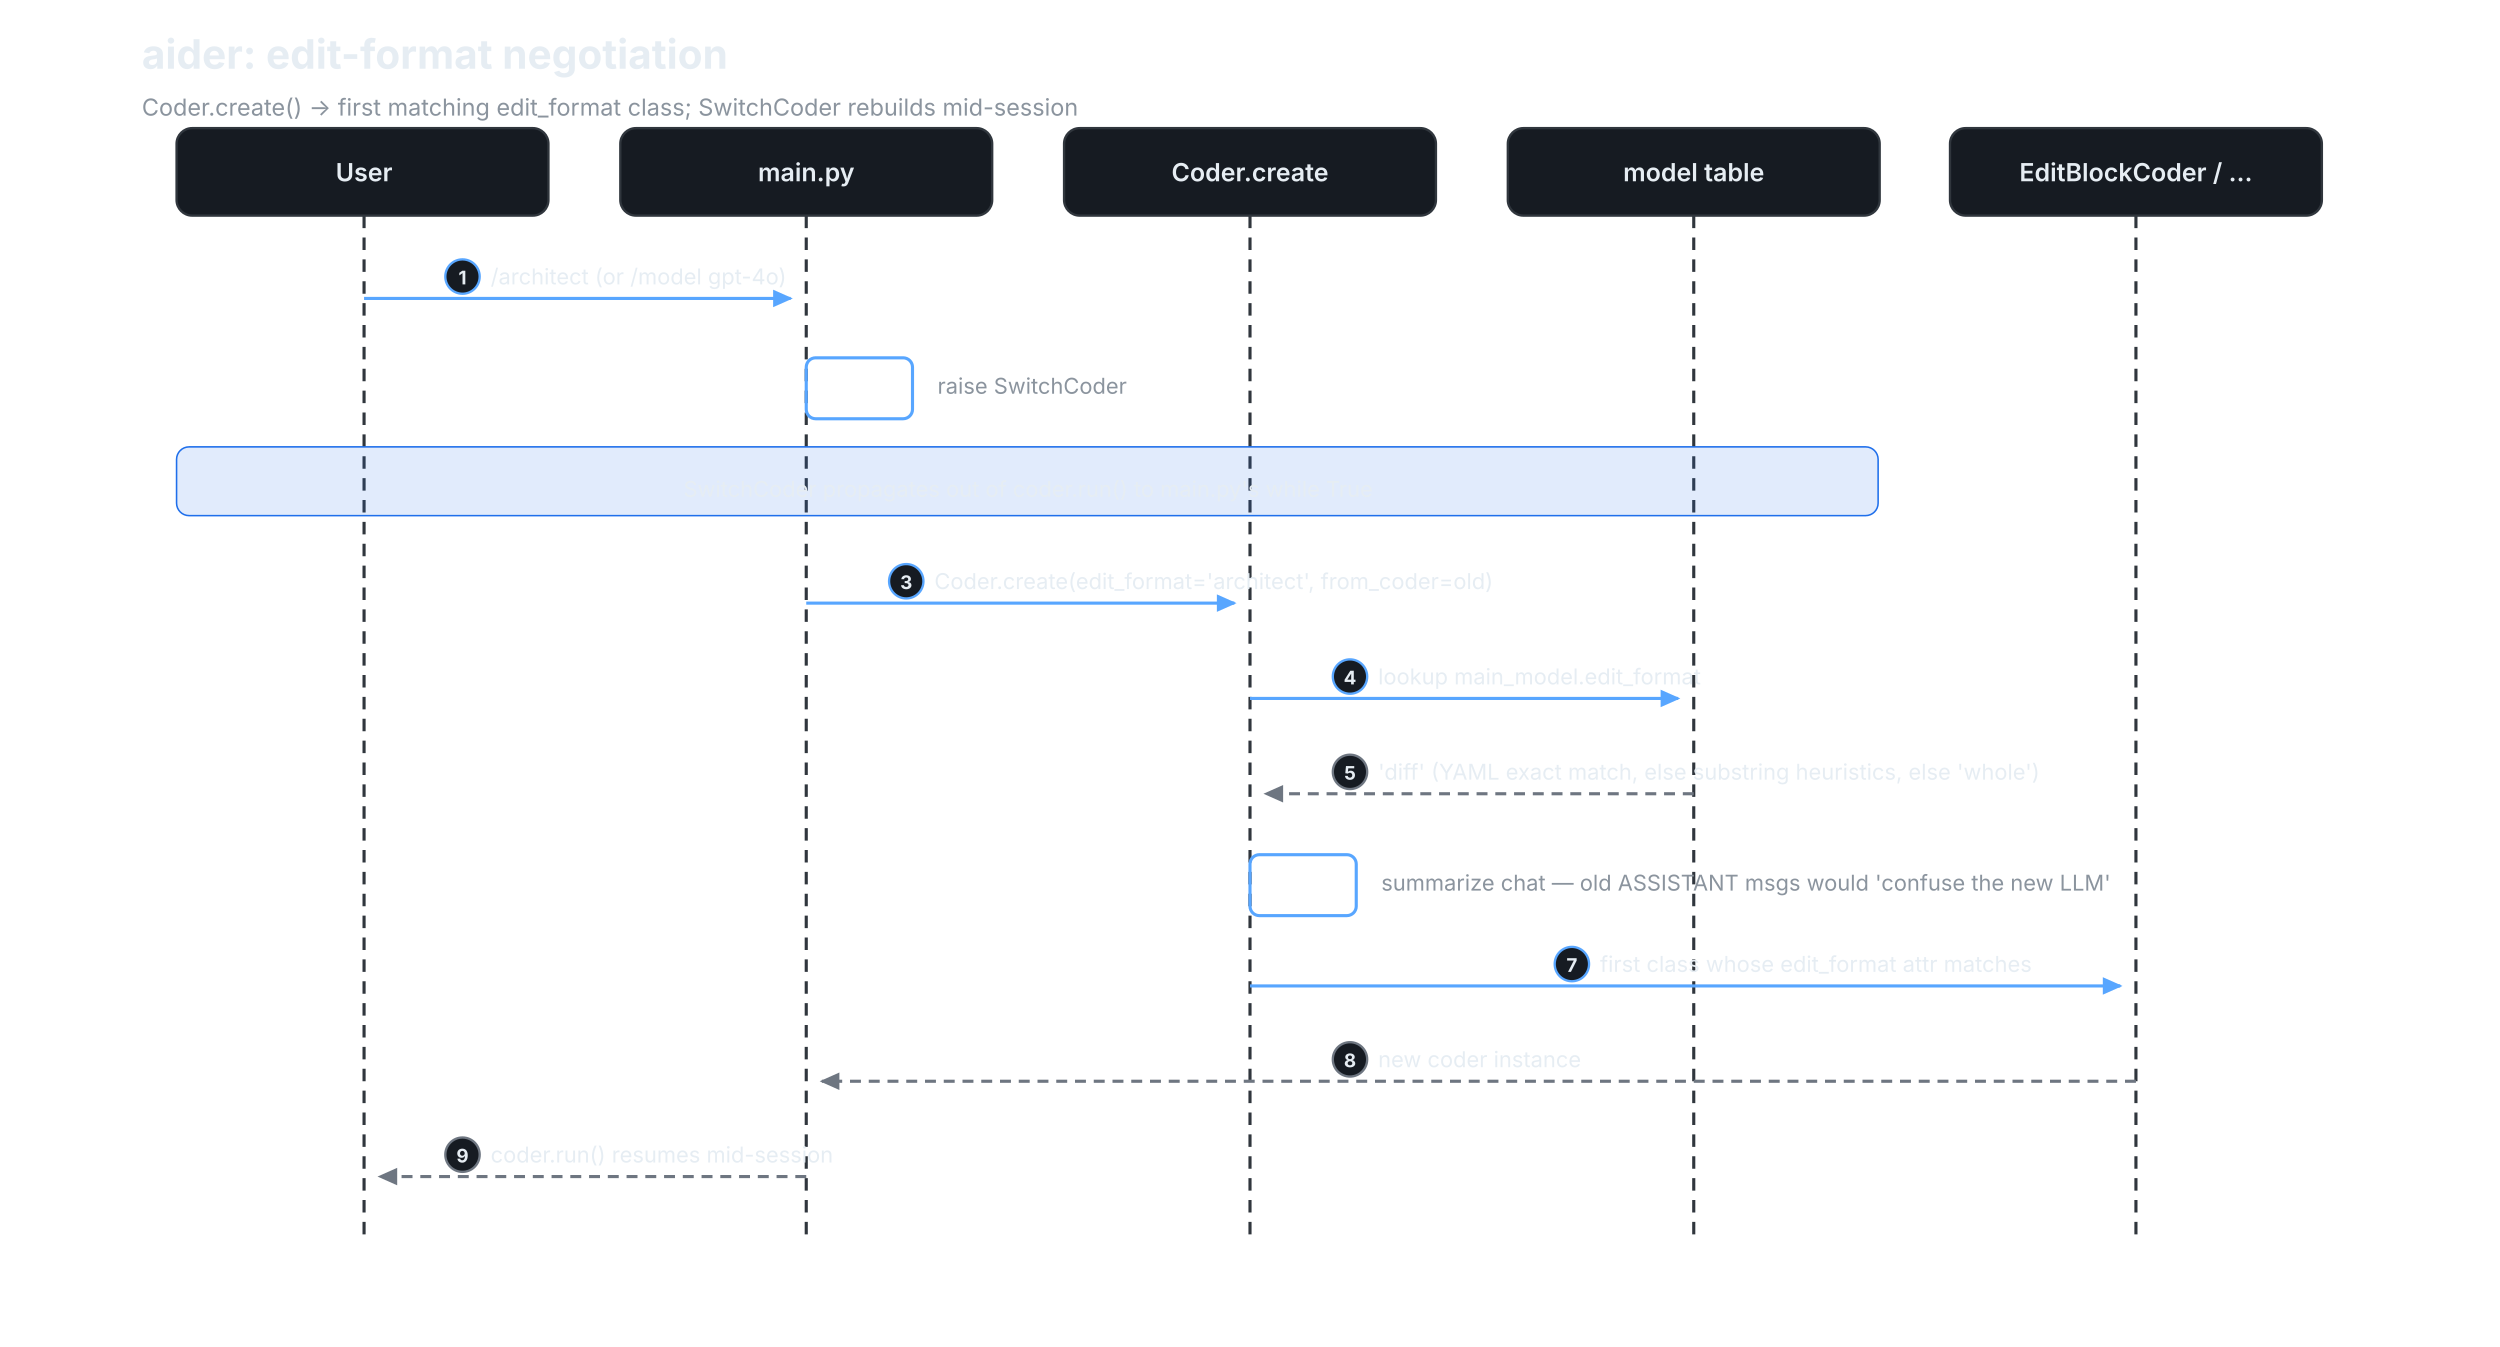
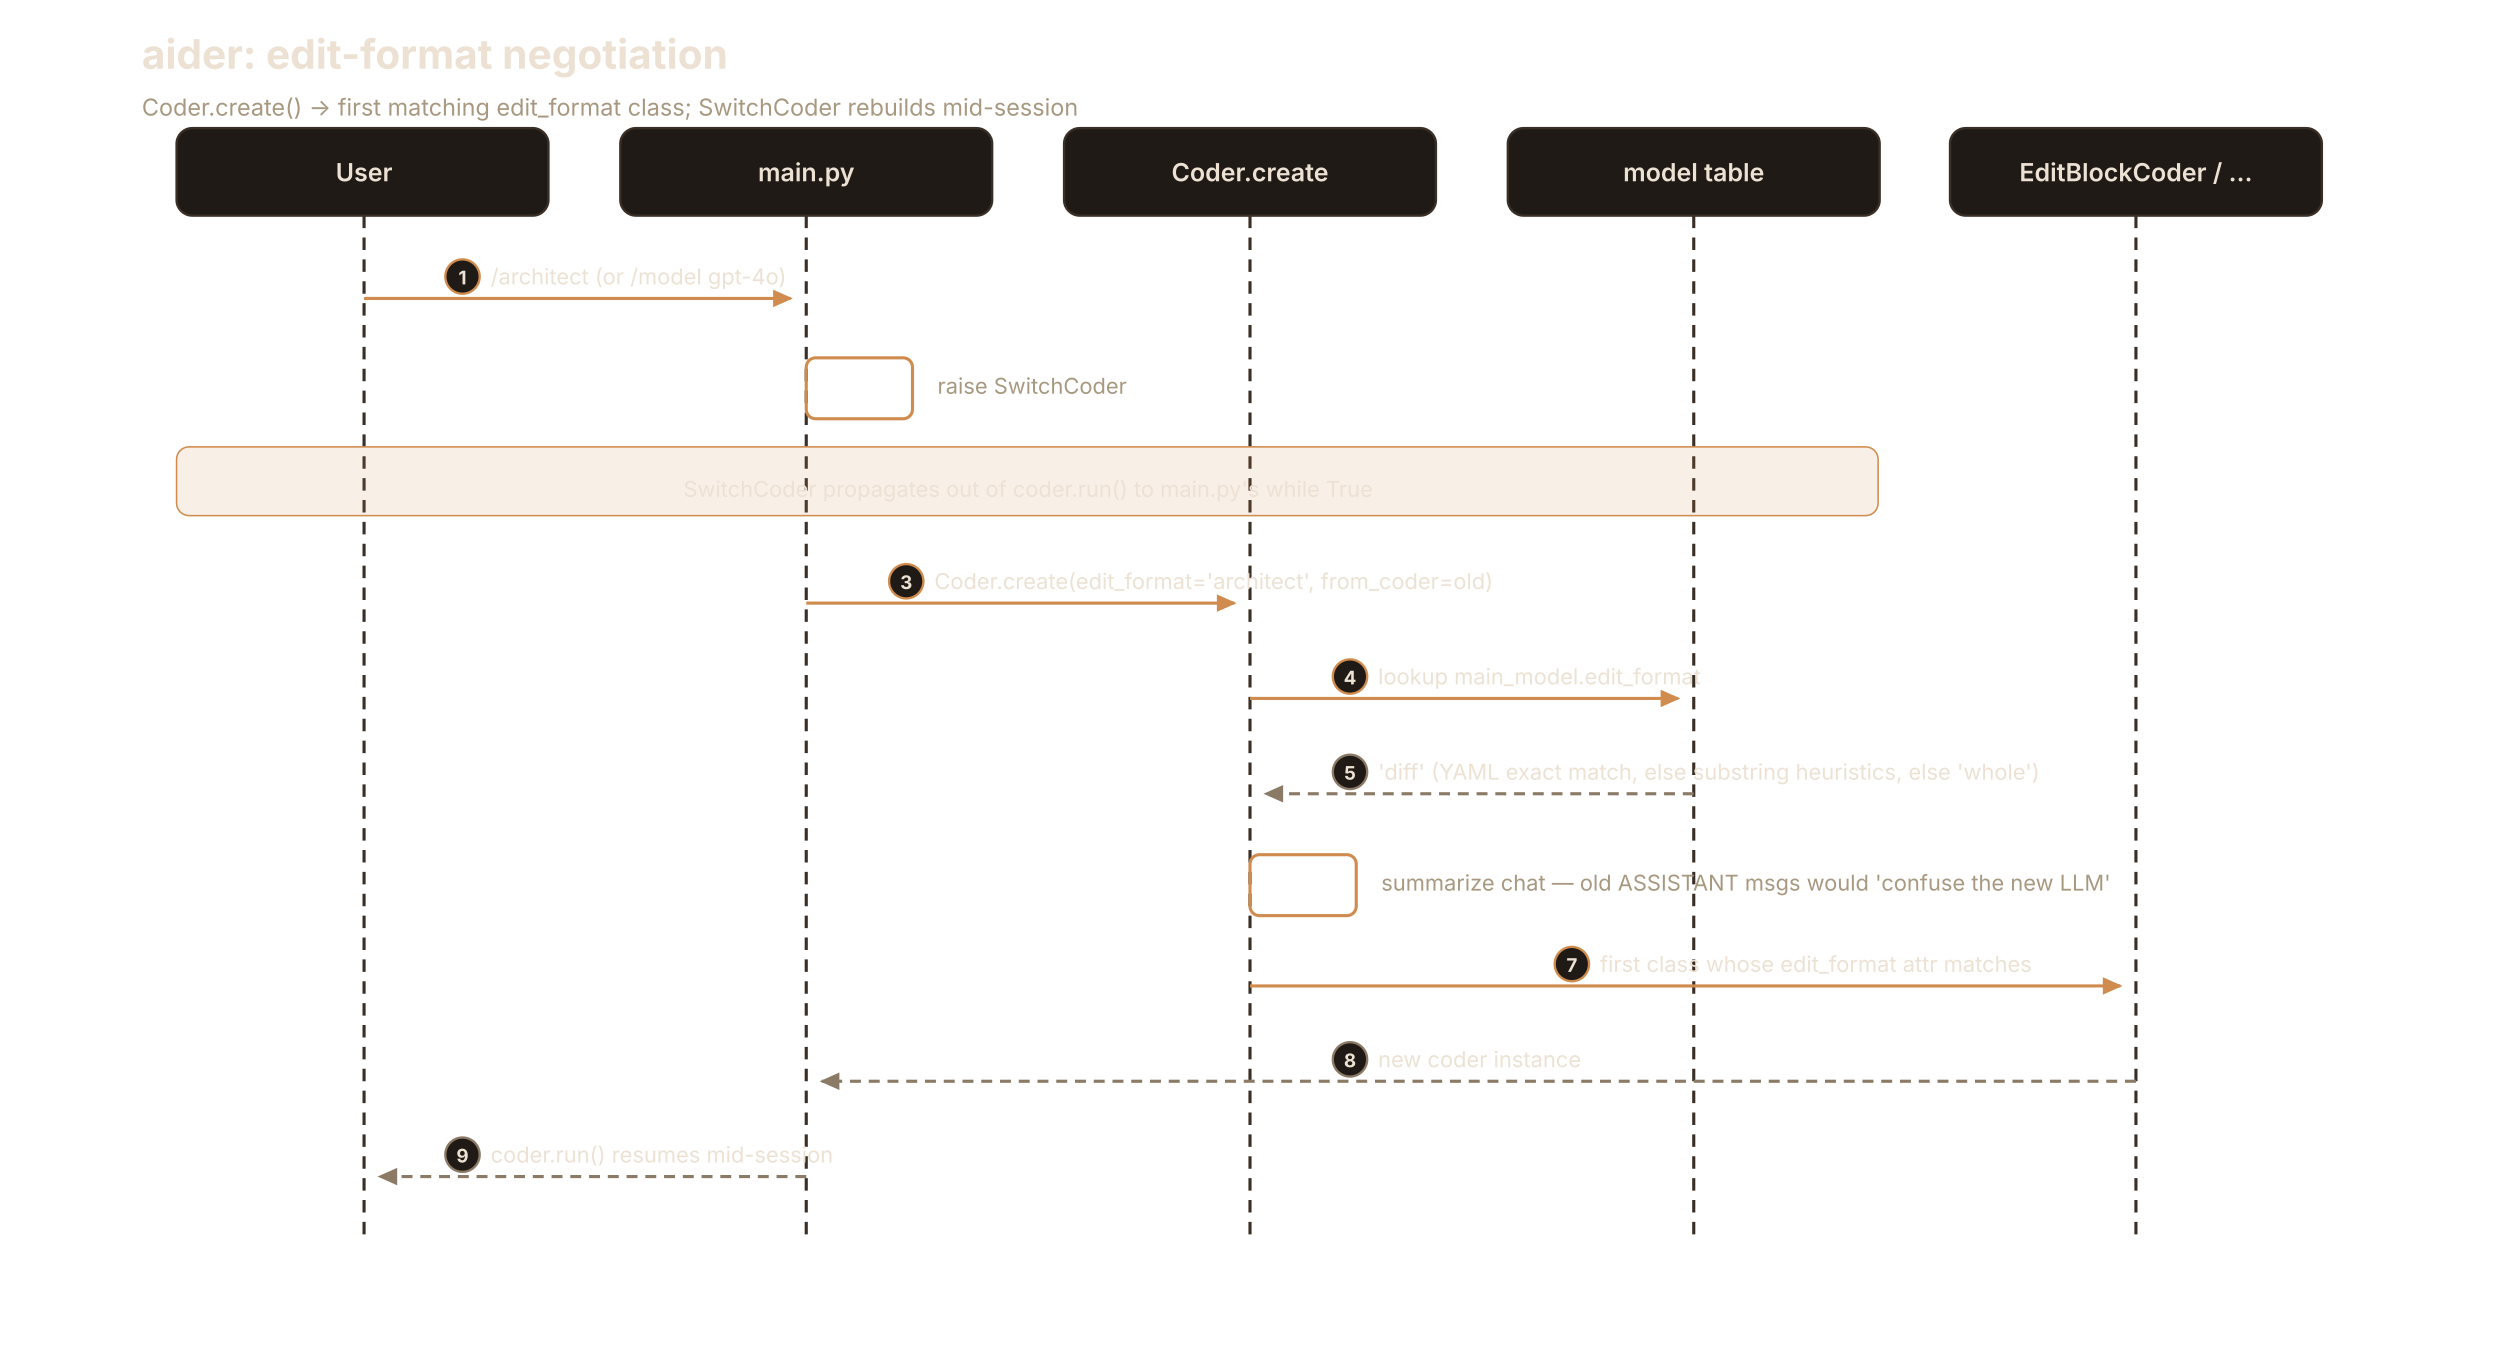
<svg xmlns="http://www.w3.org/2000/svg" viewBox="0 0 1600 862" width="1600" font-family="system-ui, -apple-system, sans-serif">
  <defs>
    <marker id="arrc" viewBox="0 0 10 10" refX="8" refY="5" markerWidth="7" markerHeight="7" orient="auto-start-reverse">
-       <path d="M 0 1 L 9 5 L 0 9 z" fill="#58a6ff" />
+       <path d="M 0 1 L 9 5 L 0 9 z" fill="#d08c4e" />
    </marker>
    <marker id="arrr" viewBox="0 0 10 10" refX="8" refY="5" markerWidth="7" markerHeight="7" orient="auto-start-reverse">
-       <path d="M 0 1 L 9 5 L 0 9 z" fill="#6e7681" />
+       <path d="M 0 1 L 9 5 L 0 9 z" fill="#8a7a66" />
    </marker>
  </defs>
-   <text x="90.78" y="44" font-size="26" font-weight="700" fill="#e6edf3">aider: edit-format negotiation</text>
-   <text x="90.78" y="74" font-size="15" fill="#8b949e">Coder.create() -&gt; first matching edit_format class; SwitchCoder rebuilds mid-session</text>
-   <line x1="233" y1="110" x2="233" y2="794" stroke="#30363d" stroke-width="2" stroke-dasharray="8 6" />
-   <rect x="113" y="82" width="238" height="56" rx="10" fill="#161b22" stroke="#30363d" stroke-width="1.5" />
-   <text x="233" y="116" text-anchor="middle" font-size="16" font-weight="600" fill="#e6edf3">User</text>
-   <line x1="516" y1="110" x2="516" y2="794" stroke="#30363d" stroke-width="2" stroke-dasharray="8 6" />
-   <rect x="397" y="82" width="238" height="56" rx="10" fill="#161b22" stroke="#30363d" stroke-width="1.5" />
-   <text x="516" y="116" text-anchor="middle" font-size="16" font-weight="600" fill="#e6edf3">main.py</text>
-   <line x1="800" y1="110" x2="800" y2="794" stroke="#30363d" stroke-width="2" stroke-dasharray="8 6" />
-   <rect x="681" y="82" width="238" height="56" rx="10" fill="#161b22" stroke="#30363d" stroke-width="1.5" />
-   <text x="800" y="116" text-anchor="middle" font-size="16" font-weight="600" fill="#e6edf3">Coder.create</text>
-   <line x1="1084" y1="110" x2="1084" y2="794" stroke="#30363d" stroke-width="2" stroke-dasharray="8 6" />
-   <rect x="965" y="82" width="238" height="56" rx="10" fill="#161b22" stroke="#30363d" stroke-width="1.5" />
-   <text x="1084" y="116" text-anchor="middle" font-size="16" font-weight="600" fill="#e6edf3">model table</text>
-   <line x1="1367" y1="110" x2="1367" y2="794" stroke="#30363d" stroke-width="2" stroke-dasharray="8 6" />
-   <rect x="1248" y="82" width="238" height="56" rx="10" fill="#161b22" stroke="#30363d" stroke-width="1.5" />
-   <text x="1367" y="116" text-anchor="middle" font-size="16" font-weight="600" fill="#e6edf3">EditBlockCoder / …</text>
-   <line x1="233" y1="191" x2="506" y2="191" stroke="#58a6ff" stroke-width="2" marker-end="url(#arrc)" />
-   <circle cx="296" cy="177" r="11" fill="#161b22" stroke="#58a6ff" stroke-width="1.5" />
-   <text x="296" y="182" text-anchor="middle" font-size="12" font-weight="700" fill="#e6edf3">1</text>
-   <text x="314" y="182" font-size="14" fill="#e6edf3">/architect (or /model gpt-4o)</text>
-   <rect x="516" y="229" width="68" height="39" rx="6" fill="none" stroke="#58a6ff" stroke-width="2" />
-   <text x="600" y="252" font-size="14" fill="#8b949e">raise SwitchCoder</text>
-   <rect x="113" y="286" width="1089" height="44" rx="8" fill="#1f6feb22" stroke="#1f6feb" stroke-width="1" />
-   <text x="658" y="318" text-anchor="middle" font-size="14" fill="#e6edf3">SwitchCoder propagates out of coder.run() to main.py's while True</text>
-   <line x1="516" y1="386" x2="790" y2="386" stroke="#58a6ff" stroke-width="2" marker-end="url(#arrc)" />
-   <circle cx="580" cy="372" r="11" fill="#161b22" stroke="#58a6ff" stroke-width="1.5" />
-   <text x="580" y="377" text-anchor="middle" font-size="12" font-weight="700" fill="#e6edf3">3</text>
-   <text x="598" y="377" font-size="14" fill="#e6edf3">Coder.create(edit_format='architect', from_coder=old)</text>
-   <line x1="800" y1="447" x2="1074" y2="447" stroke="#58a6ff" stroke-width="2" marker-end="url(#arrc)" />
-   <circle cx="864" cy="433" r="11" fill="#161b22" stroke="#58a6ff" stroke-width="1.5" />
-   <text x="864" y="438" text-anchor="middle" font-size="12" font-weight="700" fill="#e6edf3">4</text>
-   <text x="882" y="438" font-size="14" fill="#e6edf3">lookup main_model.edit_format</text>
-   <line x1="1084" y1="508" x2="810" y2="508" stroke="#6e7681" stroke-width="2" stroke-dasharray="7 5" marker-end="url(#arrr)" />
-   <circle cx="864" cy="494" r="11" fill="#161b22" stroke="#6e7681" stroke-width="1.5" />
-   <text x="864" y="499" text-anchor="middle" font-size="12" font-weight="700" fill="#e6edf3">5</text>
-   <text x="882" y="499" font-size="14" fill="#e6edf3">'diff' (YAML exact match, else substring heuristics, else 'whole')</text>
-   <rect x="800" y="547" width="68" height="39" rx="6" fill="none" stroke="#58a6ff" stroke-width="2" />
-   <text x="884" y="570" font-size="14" fill="#8b949e">summarize chat — old ASSISTANT msgs would 'confuse the new LLM'</text>
-   <line x1="800" y1="631" x2="1357" y2="631" stroke="#58a6ff" stroke-width="2" marker-end="url(#arrc)" />
-   <circle cx="1006" cy="617" r="11" fill="#161b22" stroke="#58a6ff" stroke-width="1.5" />
-   <text x="1006" y="622" text-anchor="middle" font-size="12" font-weight="700" fill="#e6edf3">7</text>
-   <text x="1024" y="622" font-size="14" fill="#e6edf3">first class whose edit_format attr matches</text>
-   <line x1="1367" y1="692" x2="526" y2="692" stroke="#6e7681" stroke-width="2" stroke-dasharray="7 5" marker-end="url(#arrr)" />
-   <circle cx="864" cy="678" r="11" fill="#161b22" stroke="#6e7681" stroke-width="1.5" />
-   <text x="864" y="683" text-anchor="middle" font-size="12" font-weight="700" fill="#e6edf3">8</text>
-   <text x="882" y="683" font-size="14" fill="#e6edf3">new coder instance</text>
-   <line x1="516" y1="753" x2="243" y2="753" stroke="#6e7681" stroke-width="2" stroke-dasharray="7 5" marker-end="url(#arrr)" />
-   <circle cx="296" cy="739" r="11" fill="#161b22" stroke="#6e7681" stroke-width="1.5" />
-   <text x="296" y="744" text-anchor="middle" font-size="12" font-weight="700" fill="#e6edf3">9</text>
-   <text x="314" y="744" font-size="14" fill="#e6edf3">coder.run() resumes mid-session</text>
+   <text x="90.78" y="44" font-size="26" font-weight="700" fill="#ece1d3">aider: edit-format negotiation</text>
+   <text x="90.78" y="74" font-size="15" fill="#a89880">Coder.create() -&gt; first matching edit_format class; SwitchCoder rebuilds mid-session</text>
+   <line x1="233" y1="110" x2="233" y2="794" stroke="#3a2f26" stroke-width="2" stroke-dasharray="8 6" />
+   <rect x="113" y="82" width="238" height="56" rx="10" fill="#1f1a15" stroke="#3a2f26" stroke-width="1.5" />
+   <text x="233" y="116" text-anchor="middle" font-size="16" font-weight="600" fill="#ece1d3">User</text>
+   <line x1="516" y1="110" x2="516" y2="794" stroke="#3a2f26" stroke-width="2" stroke-dasharray="8 6" />
+   <rect x="397" y="82" width="238" height="56" rx="10" fill="#1f1a15" stroke="#3a2f26" stroke-width="1.5" />
+   <text x="516" y="116" text-anchor="middle" font-size="16" font-weight="600" fill="#ece1d3">main.py</text>
+   <line x1="800" y1="110" x2="800" y2="794" stroke="#3a2f26" stroke-width="2" stroke-dasharray="8 6" />
+   <rect x="681" y="82" width="238" height="56" rx="10" fill="#1f1a15" stroke="#3a2f26" stroke-width="1.5" />
+   <text x="800" y="116" text-anchor="middle" font-size="16" font-weight="600" fill="#ece1d3">Coder.create</text>
+   <line x1="1084" y1="110" x2="1084" y2="794" stroke="#3a2f26" stroke-width="2" stroke-dasharray="8 6" />
+   <rect x="965" y="82" width="238" height="56" rx="10" fill="#1f1a15" stroke="#3a2f26" stroke-width="1.5" />
+   <text x="1084" y="116" text-anchor="middle" font-size="16" font-weight="600" fill="#ece1d3">model table</text>
+   <line x1="1367" y1="110" x2="1367" y2="794" stroke="#3a2f26" stroke-width="2" stroke-dasharray="8 6" />
+   <rect x="1248" y="82" width="238" height="56" rx="10" fill="#1f1a15" stroke="#3a2f26" stroke-width="1.5" />
+   <text x="1367" y="116" text-anchor="middle" font-size="16" font-weight="600" fill="#ece1d3">EditBlockCoder / …</text>
+   <line x1="233" y1="191" x2="506" y2="191" stroke="#d08c4e" stroke-width="2" marker-end="url(#arrc)" />
+   <circle cx="296" cy="177" r="11" fill="#1f1a15" stroke="#d08c4e" stroke-width="1.5" />
+   <text x="296" y="182" text-anchor="middle" font-size="12" font-weight="700" fill="#ece1d3">1</text>
+   <text x="314" y="182" font-size="14" fill="#ece1d3">/architect (or /model gpt-4o)</text>
+   <rect x="516" y="229" width="68" height="39" rx="6" fill="none" stroke="#d08c4e" stroke-width="2" />
+   <text x="600" y="252" font-size="14" fill="#a89880">raise SwitchCoder</text>
+   <rect x="113" y="286" width="1089" height="44" rx="8" fill="#d08c4e22" stroke="#d08c4e" stroke-width="1" />
+   <text x="658" y="318" text-anchor="middle" font-size="14" fill="#ece1d3">SwitchCoder propagates out of coder.run() to main.py's while True</text>
+   <line x1="516" y1="386" x2="790" y2="386" stroke="#d08c4e" stroke-width="2" marker-end="url(#arrc)" />
+   <circle cx="580" cy="372" r="11" fill="#1f1a15" stroke="#d08c4e" stroke-width="1.5" />
+   <text x="580" y="377" text-anchor="middle" font-size="12" font-weight="700" fill="#ece1d3">3</text>
+   <text x="598" y="377" font-size="14" fill="#ece1d3">Coder.create(edit_format='architect', from_coder=old)</text>
+   <line x1="800" y1="447" x2="1074" y2="447" stroke="#d08c4e" stroke-width="2" marker-end="url(#arrc)" />
+   <circle cx="864" cy="433" r="11" fill="#1f1a15" stroke="#d08c4e" stroke-width="1.5" />
+   <text x="864" y="438" text-anchor="middle" font-size="12" font-weight="700" fill="#ece1d3">4</text>
+   <text x="882" y="438" font-size="14" fill="#ece1d3">lookup main_model.edit_format</text>
+   <line x1="1084" y1="508" x2="810" y2="508" stroke="#8a7a66" stroke-width="2" stroke-dasharray="7 5" marker-end="url(#arrr)" />
+   <circle cx="864" cy="494" r="11" fill="#1f1a15" stroke="#8a7a66" stroke-width="1.5" />
+   <text x="864" y="499" text-anchor="middle" font-size="12" font-weight="700" fill="#ece1d3">5</text>
+   <text x="882" y="499" font-size="14" fill="#ece1d3">'diff' (YAML exact match, else substring heuristics, else 'whole')</text>
+   <rect x="800" y="547" width="68" height="39" rx="6" fill="none" stroke="#d08c4e" stroke-width="2" />
+   <text x="884" y="570" font-size="14" fill="#a89880">summarize chat — old ASSISTANT msgs would 'confuse the new LLM'</text>
+   <line x1="800" y1="631" x2="1357" y2="631" stroke="#d08c4e" stroke-width="2" marker-end="url(#arrc)" />
+   <circle cx="1006" cy="617" r="11" fill="#1f1a15" stroke="#d08c4e" stroke-width="1.5" />
+   <text x="1006" y="622" text-anchor="middle" font-size="12" font-weight="700" fill="#ece1d3">7</text>
+   <text x="1024" y="622" font-size="14" fill="#ece1d3">first class whose edit_format attr matches</text>
+   <line x1="1367" y1="692" x2="526" y2="692" stroke="#8a7a66" stroke-width="2" stroke-dasharray="7 5" marker-end="url(#arrr)" />
+   <circle cx="864" cy="678" r="11" fill="#1f1a15" stroke="#8a7a66" stroke-width="1.5" />
+   <text x="864" y="683" text-anchor="middle" font-size="12" font-weight="700" fill="#ece1d3">8</text>
+   <text x="882" y="683" font-size="14" fill="#ece1d3">new coder instance</text>
+   <line x1="516" y1="753" x2="243" y2="753" stroke="#8a7a66" stroke-width="2" stroke-dasharray="7 5" marker-end="url(#arrr)" />
+   <circle cx="296" cy="739" r="11" fill="#1f1a15" stroke="#8a7a66" stroke-width="1.5" />
+   <text x="296" y="744" text-anchor="middle" font-size="12" font-weight="700" fill="#ece1d3">9</text>
+   <text x="314" y="744" font-size="14" fill="#ece1d3">coder.run() resumes mid-session</text>
</svg>
